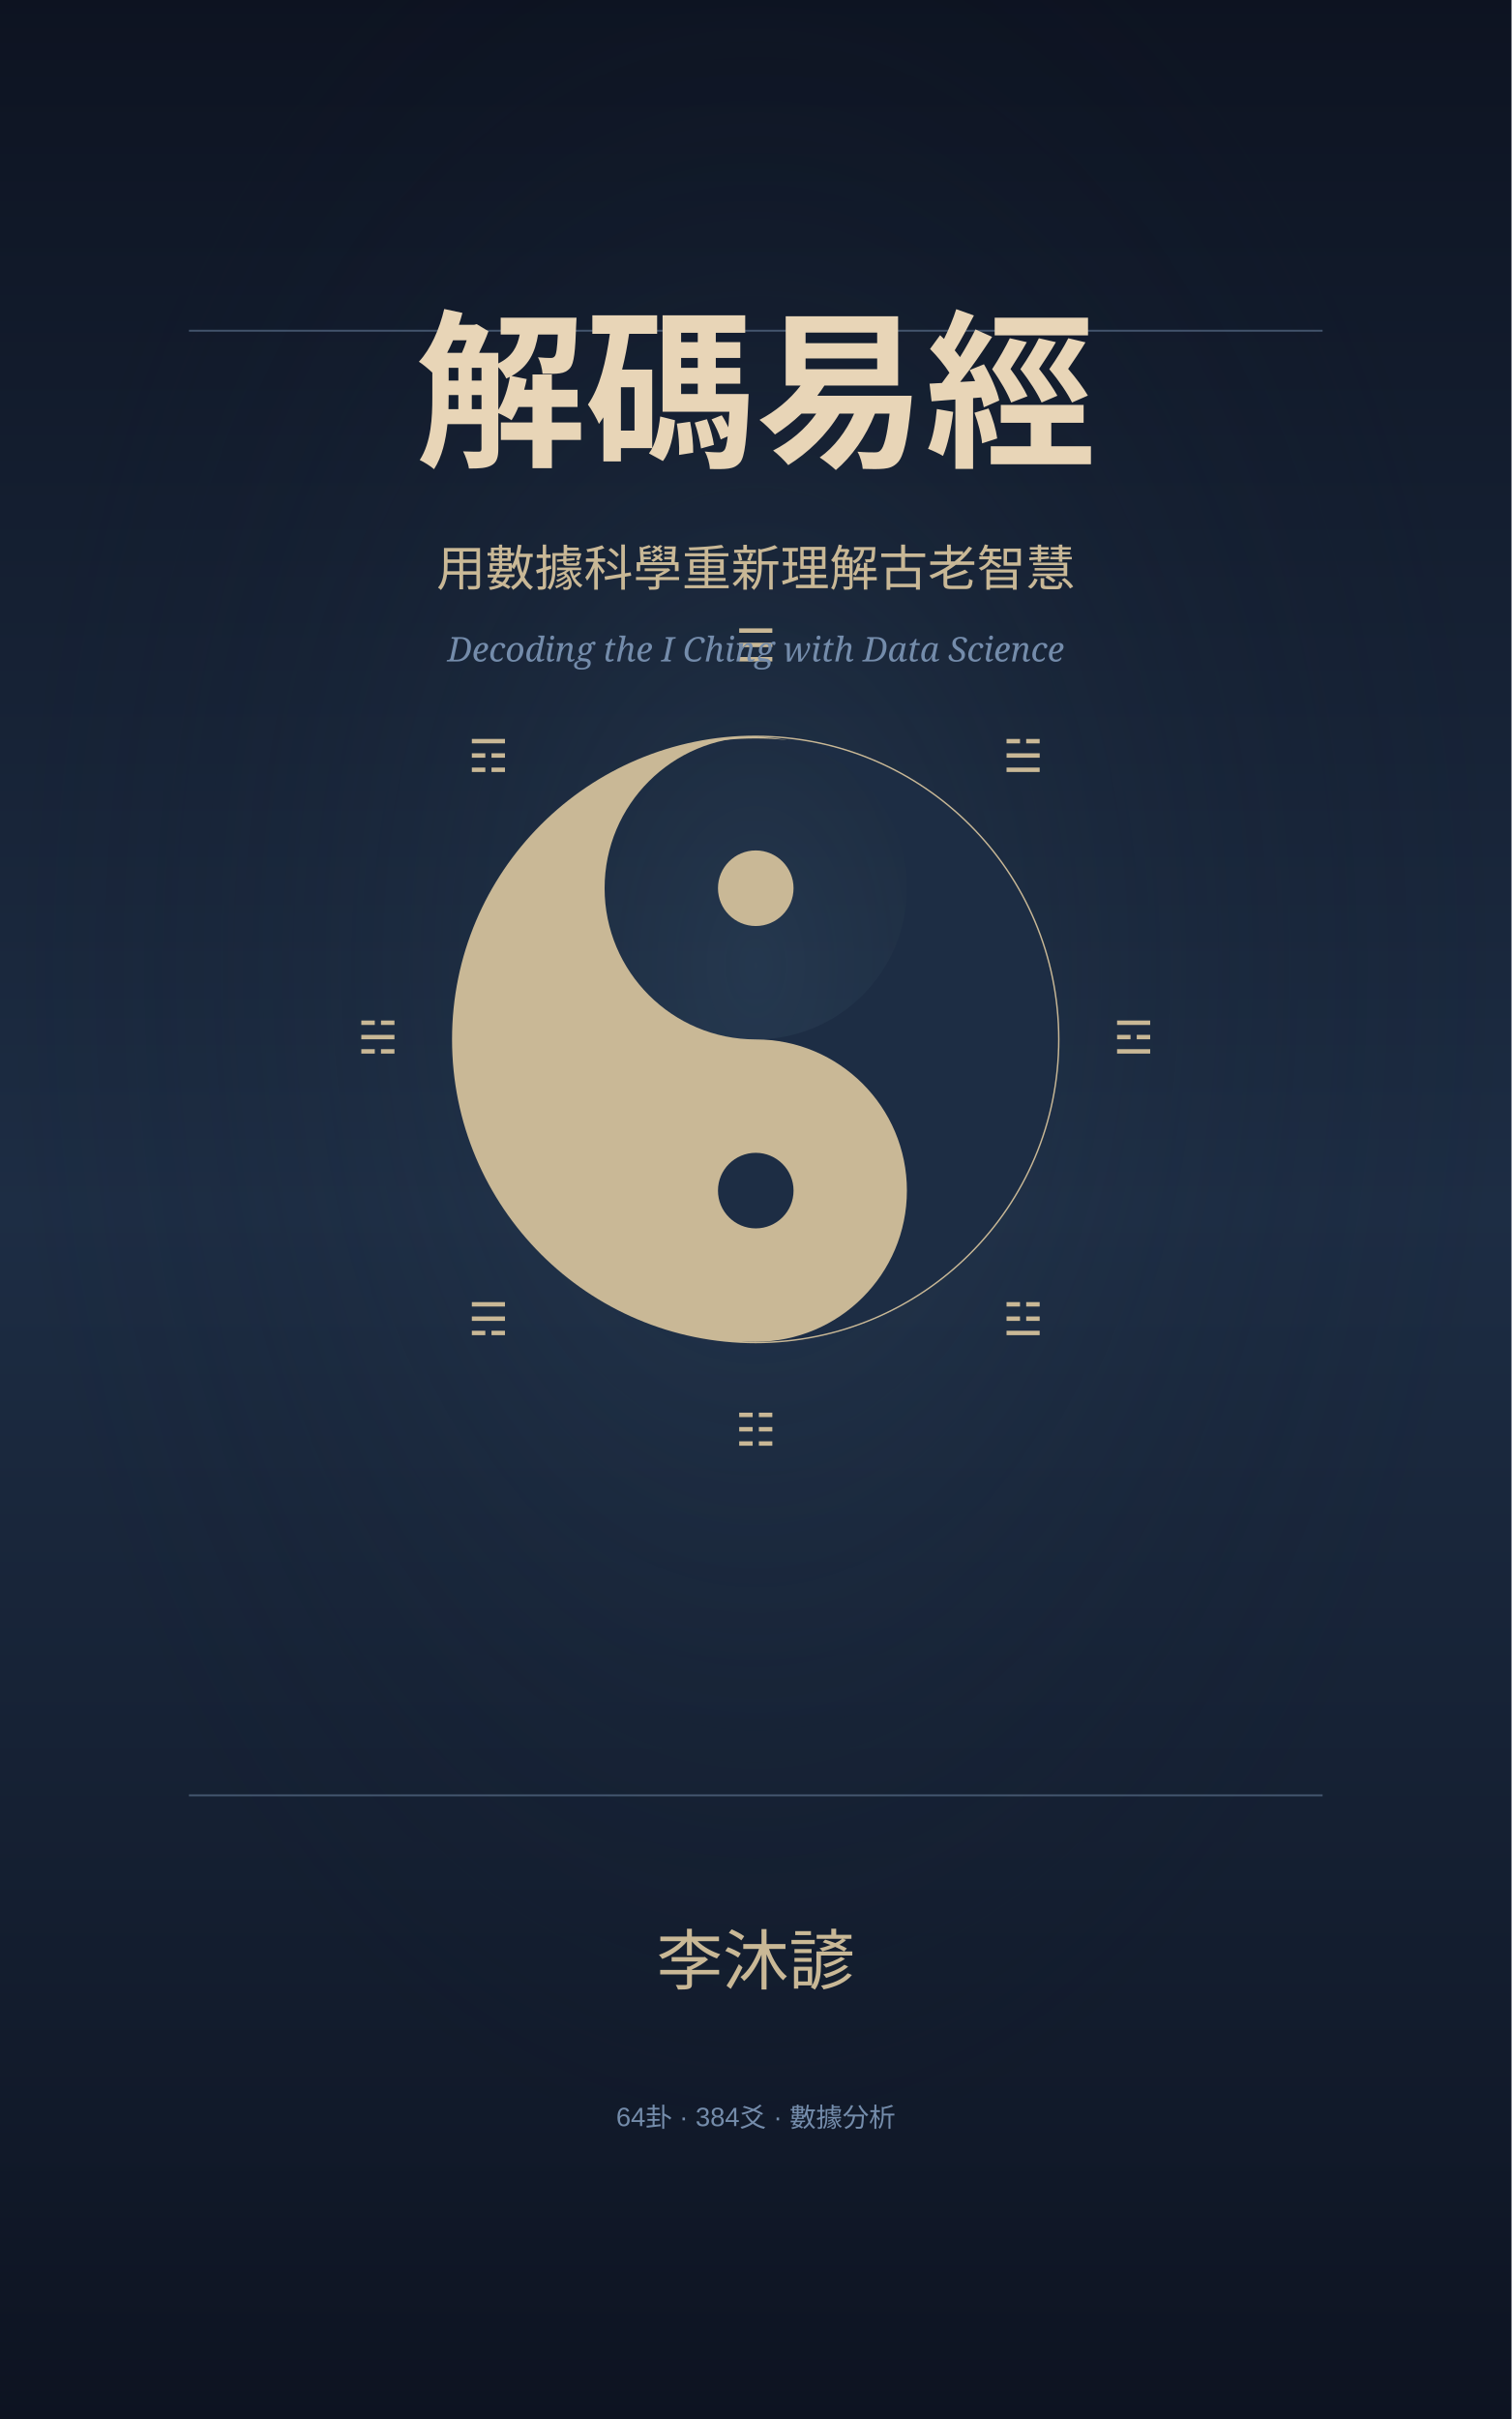
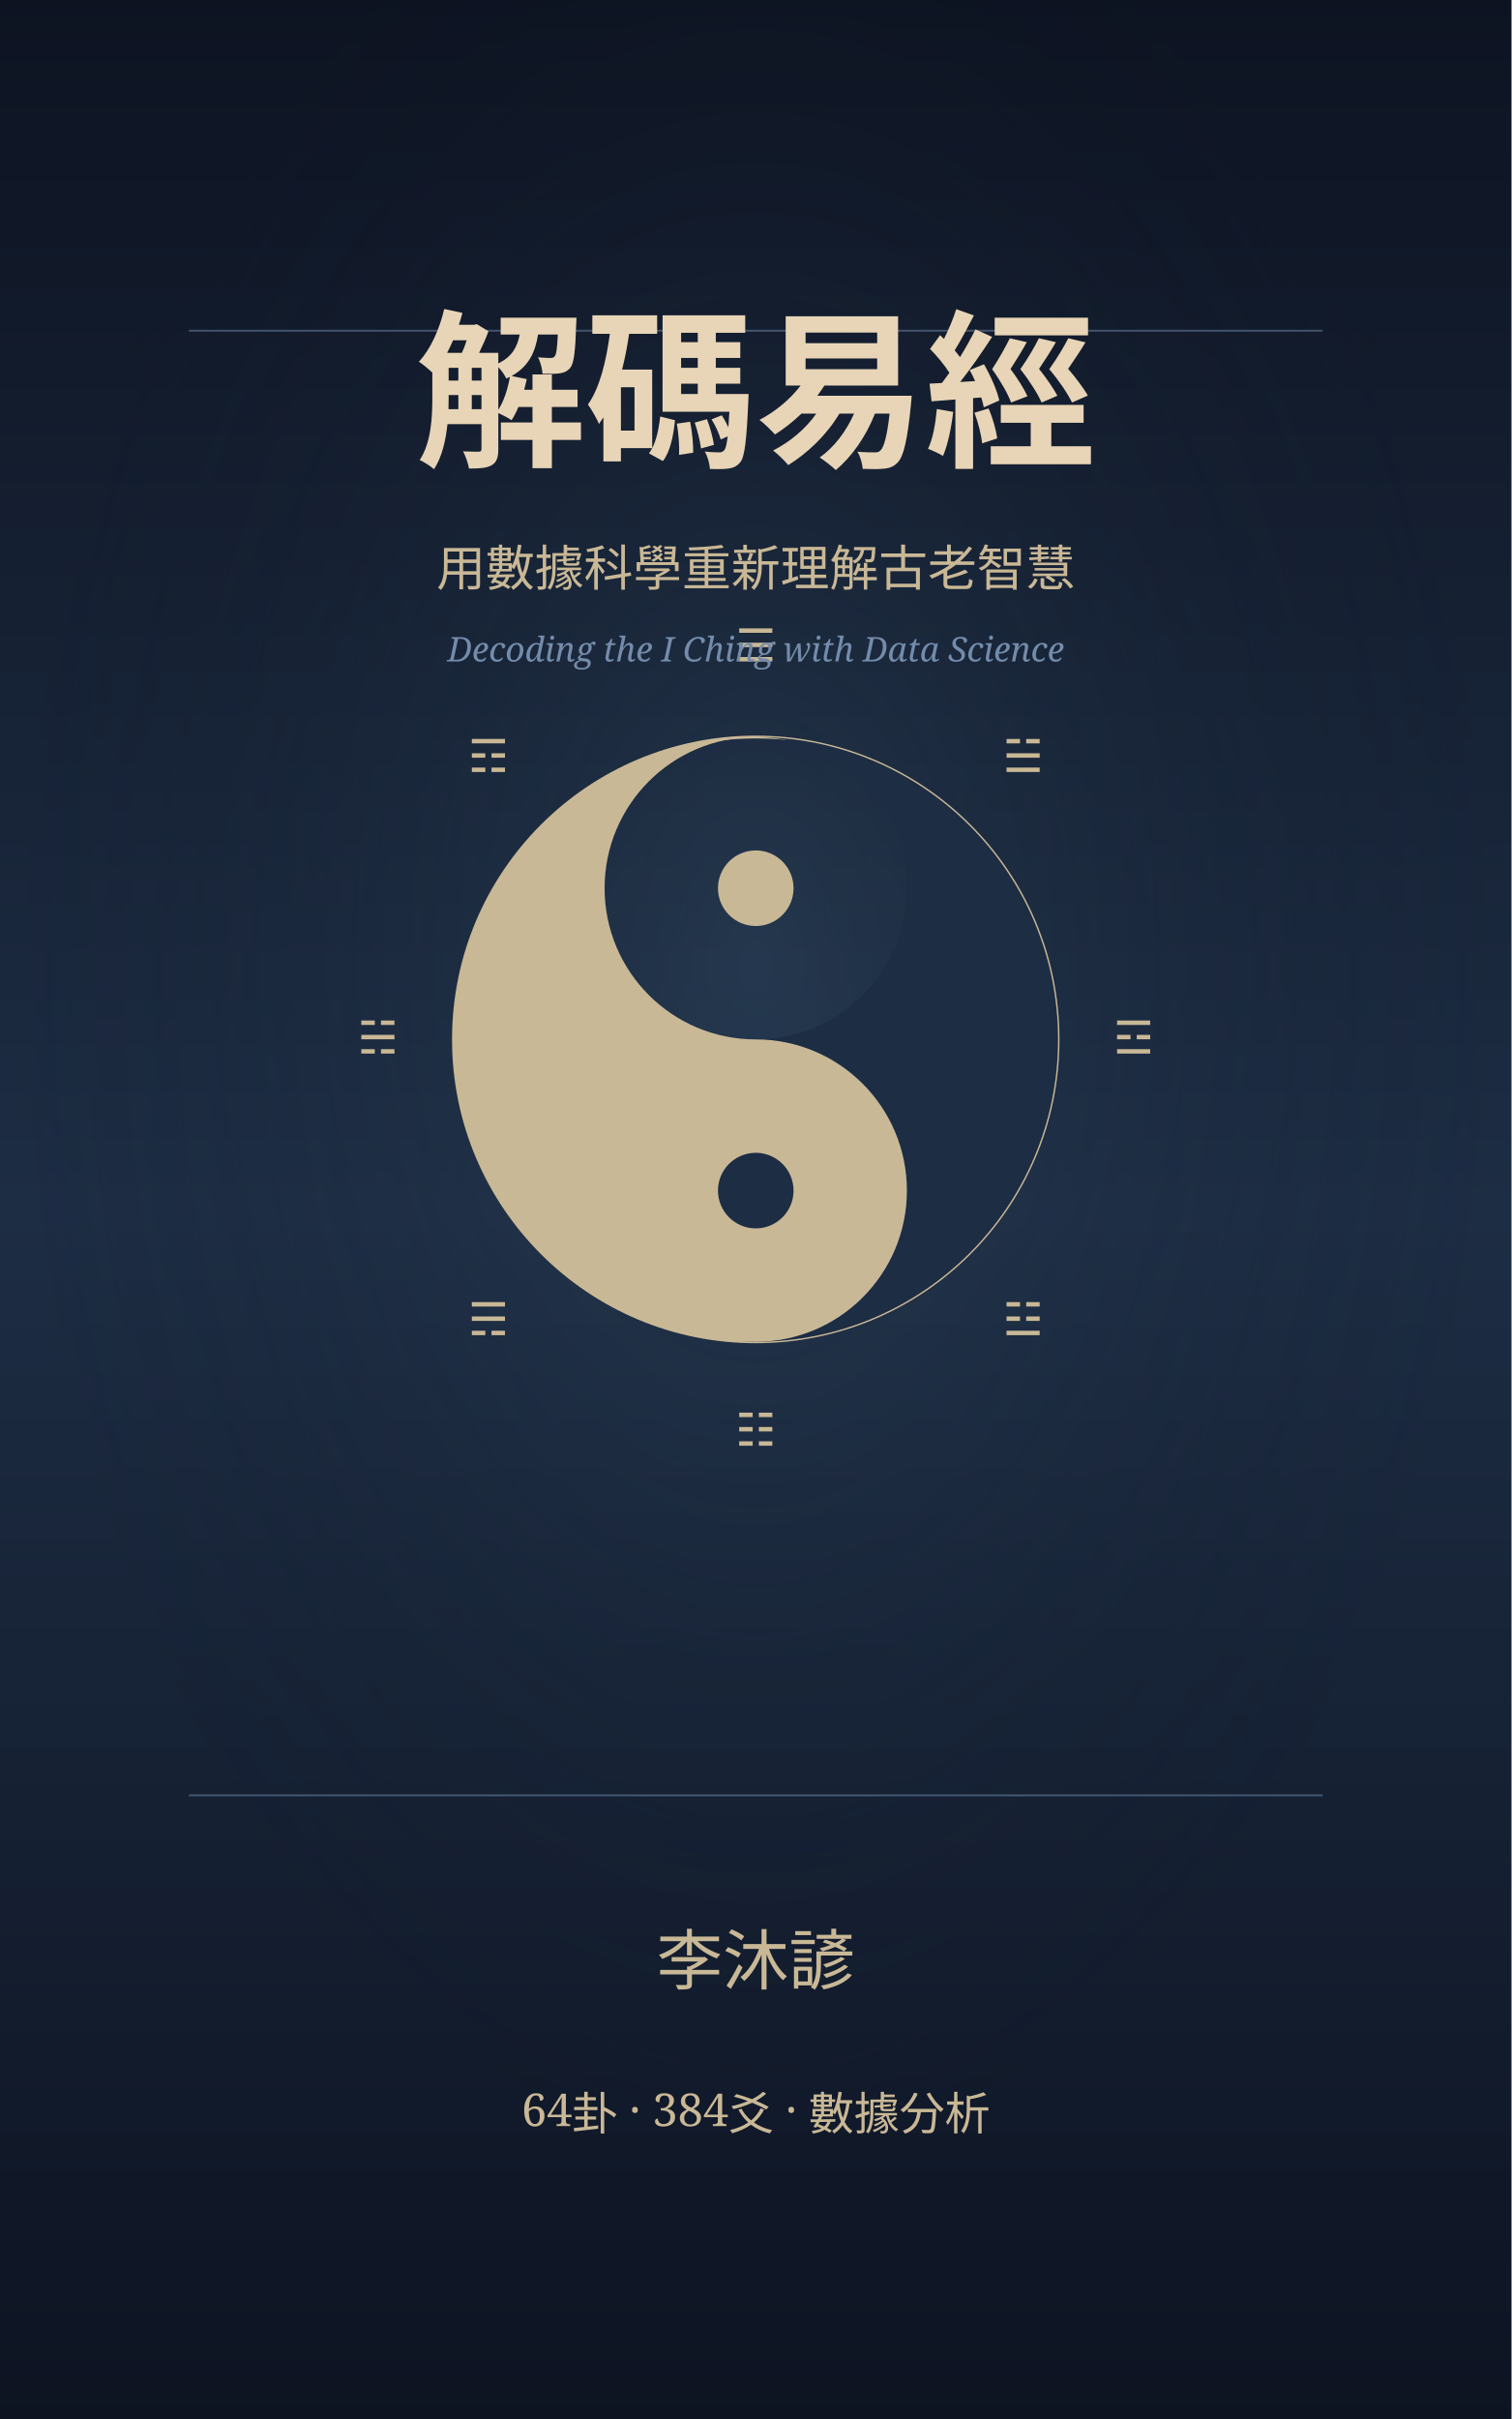
<svg xmlns="http://www.w3.org/2000/svg" viewBox="0 0 1600 2560">
  <defs>
    <linearGradient id="bgGrad" x1="0%" y1="0%" x2="0%" y2="100%">
      <stop offset="0%" style="stop-color:#0d1321" />
      <stop offset="50%" style="stop-color:#1d2d44" />
      <stop offset="100%" style="stop-color:#0d1321" />
    </linearGradient>
    <radialGradient id="glowGrad" cx="50%" cy="40%" r="50%">
      <stop offset="0%" style="stop-color:#3e5c76;stop-opacity:0.3" />
      <stop offset="100%" style="stop-color:#0d1321;stop-opacity:0" />
    </radialGradient>
  </defs>
  <rect width="1600" height="2560" fill="url(#bgGrad)" />
  <rect width="1600" height="2560" fill="url(#glowGrad)" />
  <line x1="200" y1="350" x2="1400" y2="350" stroke="#748cab" stroke-width="2" opacity="0.5" />
  <line x1="200" y1="1900" x2="1400" y2="1900" stroke="#748cab" stroke-width="2" opacity="0.5" />
  <g transform="translate(800, 1100)">
    <circle cx="0" cy="0" r="320" fill="none" stroke="#c9b896" stroke-width="3" />
    <path d="M 0,-320 A 320,320 0 0,1 0,320 A 160,160 0 0,1 0,0 A 160,160 0 0,0 0,-320" fill="#1d2d44" />
    <path d="M 0,-320 A 320,320 0 0,0 0,320 A 160,160 0 0,0 0,0 A 160,160 0 0,1 0,-320" fill="#c9b896" />
    <circle cx="0" cy="-160" r="40" fill="#c9b896" />
    <circle cx="0" cy="160" r="40" fill="#1d2d44" />
    <g font-family="Arial, sans-serif" font-size="36" fill="#748cab" text-anchor="middle">
      <text x="0" y="-400" fill="#c9b896" font-size="48">☰</text>
      <text x="283" y="-283" fill="#c9b896" font-size="48">☱</text>
      <text x="400" y="15" fill="#c9b896" font-size="48">☲</text>
      <text x="283" y="313" fill="#c9b896" font-size="48">☳</text>
      <text x="0" y="430" fill="#c9b896" font-size="48">☷</text>
      <text x="-283" y="313" fill="#c9b896" font-size="48">☴</text>
      <text x="-400" y="15" fill="#c9b896" font-size="48">☵</text>
      <text x="-283" y="-283" fill="#c9b896" font-size="48">☶</text>
    </g>
  </g>
  <text x="800" y="480" text-anchor="middle" font-family="Songti TC, STSong, serif" font-size="180" fill="#e8d5b7" font-weight="bold">解碼易經</text>
  <text x="800" y="620" text-anchor="middle" font-family="Songti TC, STSong, serif" font-size="52" fill="#c9b896">用數據科學重新理解古老智慧</text>
  <text x="800" y="700" text-anchor="middle" font-family="Georgia, serif" font-size="36" fill="#748cab" font-style="italic">Decoding the I Ching with Data Science</text>
  <text x="800" y="2100" text-anchor="middle" font-family="Songti TC, STSong, serif" font-size="70" fill="#c9b896">李沐諺</text>
-   <text x="800" y="2250" text-anchor="middle" font-family="Arial" font-size="28" fill="#748cab">64卦 · 384爻 · 數據分析</text>
+   <text x="800" y="2250" text-anchor="middle" font-family="Songti TC, STSong, serif" font-size="48" fill="#c9b896">64卦 · 384爻 · 數據分析</text>
</svg>
